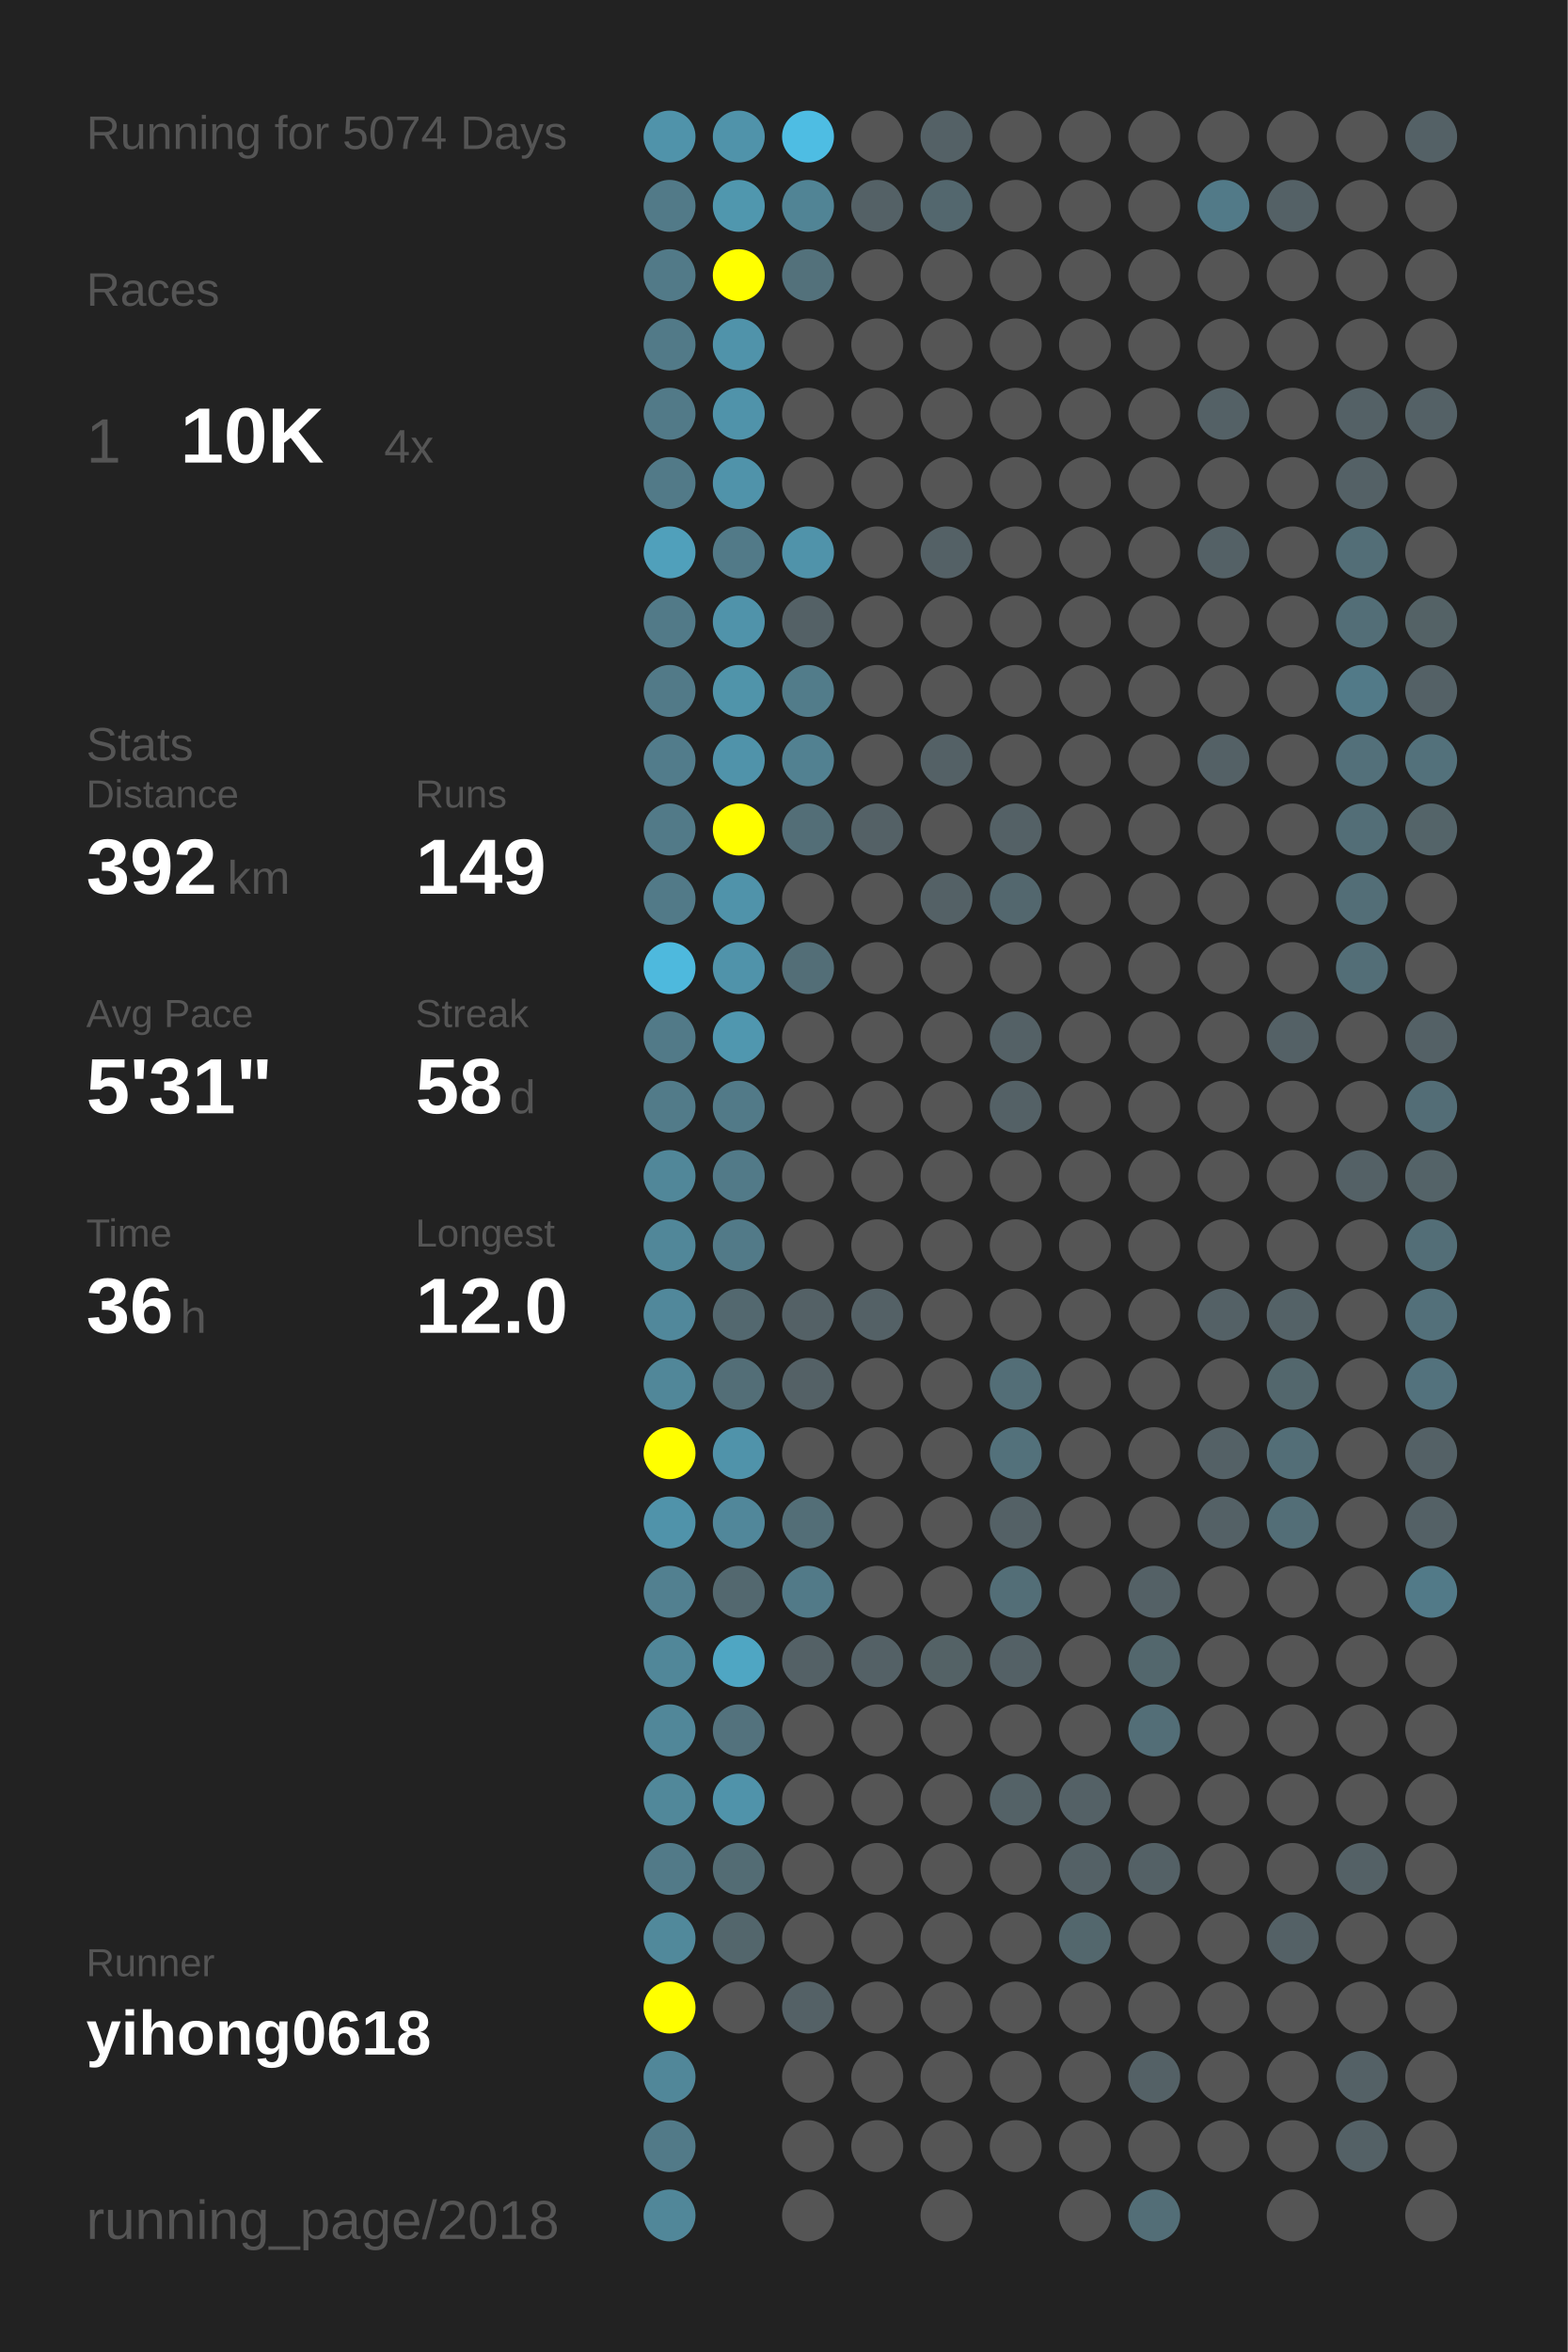
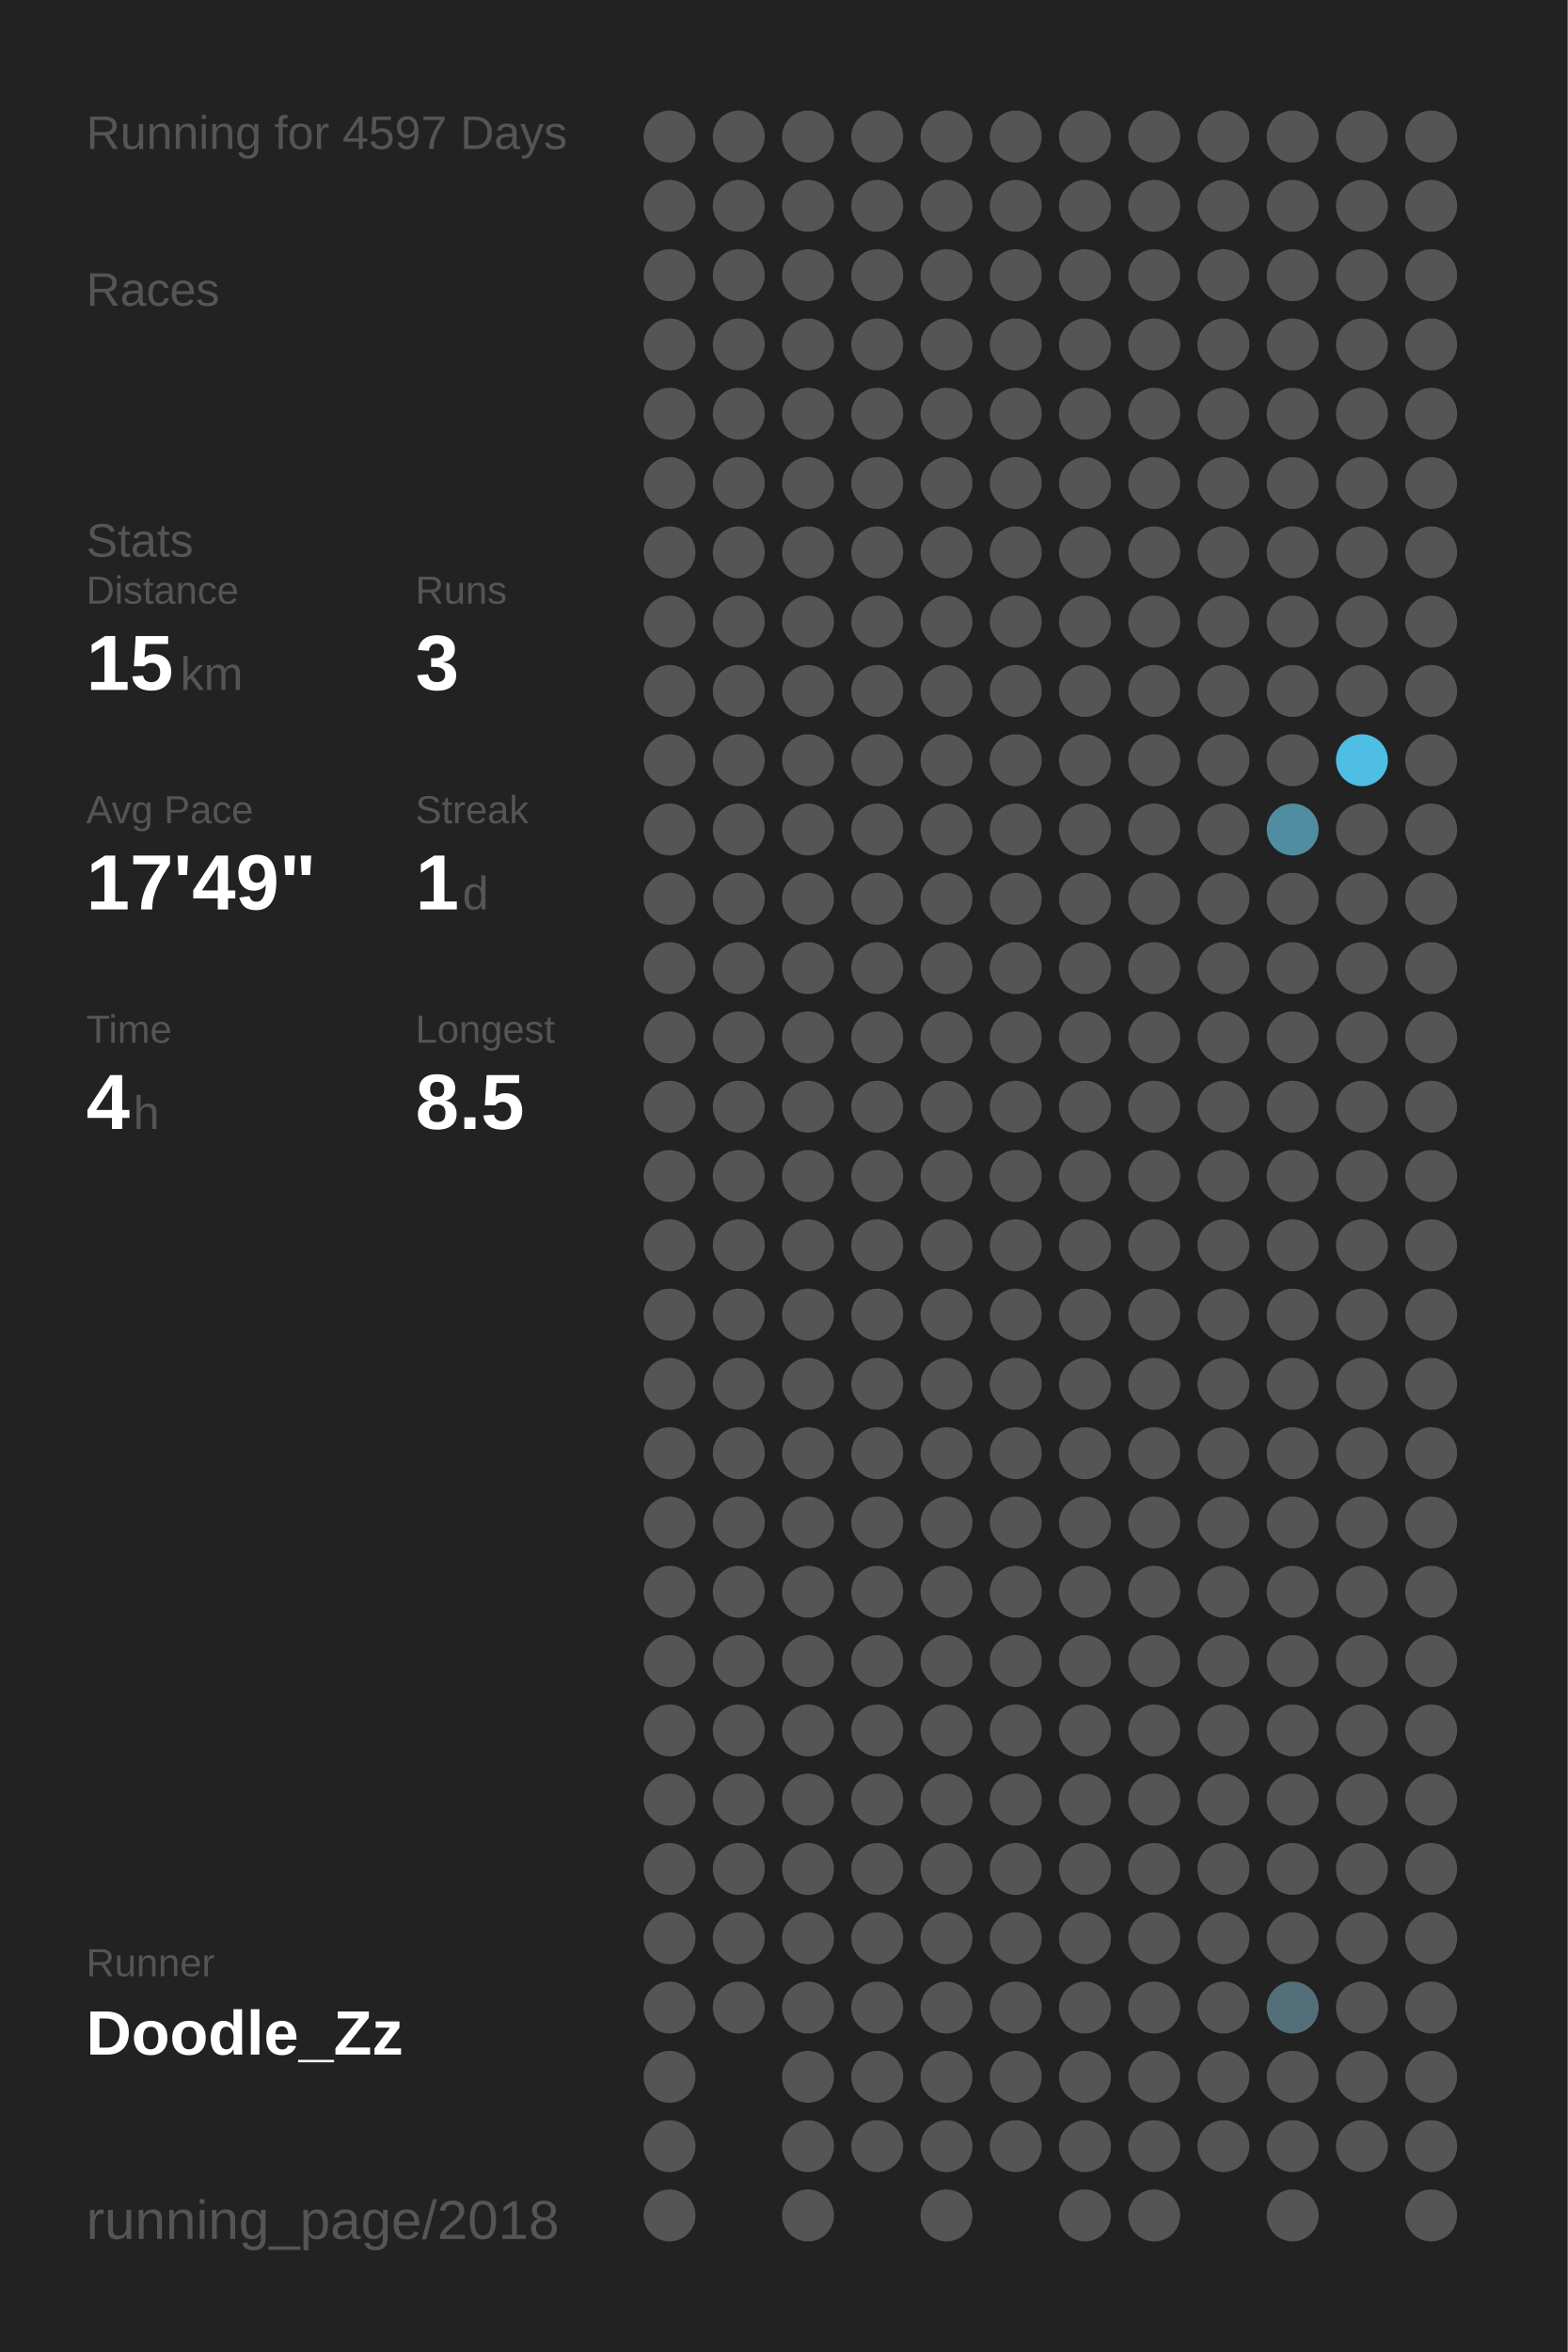
<svg xmlns="http://www.w3.org/2000/svg" baseProfile="full" height="300mm" version="1.1" viewBox="0,0,200,300" width="200mm">
  <defs />
  <rect fill="#222222" height="300" width="200" x="0" y="0" />
-   <text fill="#555555" style="font-size:6px; font-family:Arial;" x="11" y="19">Running for 5074 Days</text>
+   <text fill="#555555" style="font-size:6px; font-family:Arial;" x="11" y="19">Running for 4597 Days</text>
  <text fill="#555555" style="font-size:6px; font-family:Arial;" x="11" y="39">Races</text>
-   <text fill="#555555" style="font-size:8px; font-family:Arial;" x="11" y="59">1</text>
-   <text fill="#FFFFFF" style="font-size:10px; font-family:Arial; font-weight:bold;" x="23" y="59">10K</text>
-   <text fill="#555555" style="font-size:6px; font-family:Arial;" x="49" y="59">4x</text>
-   <text fill="#555555" style="font-size:6px; font-family:Arial;" x="11" y="97">Stats</text>
-   <text fill="#555555" style="font-size:5px; font-family:Arial;" x="11" y="103">Distance</text>
-   <text fill="#FFFFFF" style="font-size:10px; font-family:Arial; font-weight:bold;" x="11" y="114">392</text>
-   <text fill="#555555" style="font-size:6px; font-family:Arial;" x="29" y="114">km</text>
-   <text fill="#555555" style="font-size:5px; font-family:Arial;" x="53" y="103">Runs</text>
-   <text fill="#FFFFFF" style="font-size:10px; font-family:Arial; font-weight:bold;" x="53" y="114">149</text>
-   <text fill="#555555" style="font-size:5px; font-family:Arial;" x="11" y="131">Avg Pace</text>
-   <text fill="#FFFFFF" style="font-size:10px; font-family:Arial; font-weight:bold;" x="11" y="142">5'31"</text>
-   <text fill="#555555" style="font-size:5px; font-family:Arial;" x="53" y="131">Streak</text>
-   <text fill="#FFFFFF" style="font-size:10px; font-family:Arial; font-weight:bold;" x="53" y="142">58</text>
-   <text fill="#555555" style="font-size:6px; font-family:Arial;" x="65" y="142">d</text>
-   <text fill="#555555" style="font-size:5px; font-family:Arial;" x="11" y="159">Time</text>
-   <text fill="#FFFFFF" style="font-size:10px; font-family:Arial; font-weight:bold;" x="11" y="170">36</text>
-   <text fill="#555555" style="font-size:6px; font-family:Arial;" x="23" y="170">h</text>
-   <text fill="#555555" style="font-size:5px; font-family:Arial;" x="53" y="159">Longest</text>
-   <text fill="#FFFFFF" style="font-size:10px; font-family:Arial; font-weight:bold;" x="53" y="170">12.0</text>
+   <text fill="#555555" style="font-size:6px; font-family:Arial;" x="11" y="71">Stats</text>
+   <text fill="#555555" style="font-size:5px; font-family:Arial;" x="11" y="77">Distance</text>
+   <text fill="#FFFFFF" style="font-size:10px; font-family:Arial; font-weight:bold;" x="11" y="88">15</text>
+   <text fill="#555555" style="font-size:6px; font-family:Arial;" x="23" y="88">km</text>
+   <text fill="#555555" style="font-size:5px; font-family:Arial;" x="53" y="77">Runs</text>
+   <text fill="#FFFFFF" style="font-size:10px; font-family:Arial; font-weight:bold;" x="53" y="88">3</text>
+   <text fill="#555555" style="font-size:5px; font-family:Arial;" x="11" y="105">Avg Pace</text>
+   <text fill="#FFFFFF" style="font-size:10px; font-family:Arial; font-weight:bold;" x="11" y="116">17'49"</text>
+   <text fill="#555555" style="font-size:5px; font-family:Arial;" x="53" y="105">Streak</text>
+   <text fill="#FFFFFF" style="font-size:10px; font-family:Arial; font-weight:bold;" x="53" y="116">1</text>
+   <text fill="#555555" style="font-size:6px; font-family:Arial;" x="59" y="116">d</text>
+   <text fill="#555555" style="font-size:5px; font-family:Arial;" x="11" y="133">Time</text>
+   <text fill="#FFFFFF" style="font-size:10px; font-family:Arial; font-weight:bold;" x="11" y="144">4</text>
+   <text fill="#555555" style="font-size:6px; font-family:Arial;" x="17" y="144">h</text>
+   <text fill="#555555" style="font-size:5px; font-family:Arial;" x="53" y="133">Longest</text>
+   <text fill="#FFFFFF" style="font-size:10px; font-family:Arial; font-weight:bold;" x="53" y="144">8.5</text>
  <text fill="#555555" style="font-size:5px; font-family:Arial;" x="11" y="252.065">Runner</text>
-   <text fill="#FFFFFF" style="font-size:8px; font-family:Arial; font-weight:bold;" x="11" y="262.065">yihong0618</text>
+   <text fill="#FFFFFF" style="font-size:8px; font-family:Arial; font-weight:bold;" x="11" y="262.065">Doodle_Zz</text>
  <text fill="#555555" style="font-size:7px; font-family:Arial;" x="11" y="285.581">running_page/2018</text>
-   <circle cx="85.417" cy="17.419" fill="#5093aa" r="3.312" />
-   <circle cx="85.417" cy="26.258" fill="#527a88" r="3.312" />
-   <circle cx="85.417" cy="35.097" fill="#527a88" r="3.312" />
-   <circle cx="85.417" cy="43.935" fill="#527a88" r="3.312" />
-   <circle cx="85.417" cy="52.774" fill="#527a88" r="3.312" />
-   <circle cx="85.417" cy="61.613" fill="#527a88" r="3.312" />
-   <circle cx="85.417" cy="70.452" fill="#50a0bb" r="3.312" />
-   <circle cx="85.417" cy="79.29" fill="#527a88" r="3.312" />
-   <circle cx="85.417" cy="88.129" fill="#527a88" r="3.312" />
-   <circle cx="85.417" cy="96.968" fill="#527c8b" r="3.312" />
-   <circle cx="85.417" cy="105.806" fill="#527a88" r="3.312" />
-   <circle cx="85.417" cy="114.645" fill="#527a88" r="3.312" />
-   <circle cx="85.417" cy="123.484" fill="#4eb9dd" r="3.312" />
-   <circle cx="85.417" cy="132.323" fill="#527a88" r="3.312" />
-   <circle cx="85.417" cy="141.161" fill="#527b89" r="3.312" />
-   <circle cx="85.417" cy="150" fill="#518799" r="3.312" />
-   <circle cx="85.417" cy="158.839" fill="#518799" r="3.312" />
-   <circle cx="85.417" cy="167.677" fill="#51889b" r="3.312" />
-   <circle cx="85.417" cy="176.516" fill="#518799" r="3.312" />
-   <circle cx="85.417" cy="185.355" fill="#FFFF00" r="3.312" />
-   <circle cx="85.417" cy="194.194" fill="#5093aa" r="3.312" />
-   <circle cx="85.417" cy="203.032" fill="#528090" r="3.312" />
-   <circle cx="85.417" cy="211.871" fill="#518799" r="3.312" />
-   <circle cx="85.417" cy="220.71" fill="#518799" r="3.312" />
-   <circle cx="85.417" cy="229.548" fill="#51889a" r="3.312" />
-   <circle cx="85.417" cy="238.387" fill="#527a88" r="3.312" />
-   <circle cx="85.417" cy="247.226" fill="#51899b" r="3.312" />
-   <circle cx="85.417" cy="256.065" fill="#FFFF00" r="3.312" />
-   <circle cx="85.417" cy="264.903" fill="#518799" r="3.312" />
-   <circle cx="85.417" cy="273.742" fill="#527a88" r="3.312" />
-   <circle cx="85.417" cy="282.581" fill="#518799" r="3.312" />
-   <circle cx="94.25" cy="17.419" fill="#5093aa" r="3.312" />
-   <circle cx="94.25" cy="26.258" fill="#5097ae" r="3.312" />
-   <circle cx="94.25" cy="35.097" fill="#FFFF00" r="3.312" />
-   <circle cx="94.25" cy="43.935" fill="#5093aa" r="3.312" />
-   <circle cx="94.25" cy="52.774" fill="#5093aa" r="3.312" />
-   <circle cx="94.25" cy="61.613" fill="#5093aa" r="3.312" />
-   <circle cx="94.25" cy="70.452" fill="#527a88" r="3.312" />
-   <circle cx="94.25" cy="79.29" fill="#5093aa" r="3.312" />
-   <circle cx="94.25" cy="88.129" fill="#5094aa" r="3.312" />
-   <circle cx="94.25" cy="96.968" fill="#5093aa" r="3.312" />
-   <circle cx="94.25" cy="105.806" fill="#FFFF00" r="3.312" />
-   <circle cx="94.25" cy="114.645" fill="#5093aa" r="3.312" />
-   <circle cx="94.25" cy="123.484" fill="#5093aa" r="3.312" />
-   <circle cx="94.25" cy="132.323" fill="#5097af" r="3.312" />
-   <circle cx="94.25" cy="141.161" fill="#527a88" r="3.312" />
-   <circle cx="94.25" cy="150" fill="#527a88" r="3.312" />
-   <circle cx="94.25" cy="158.839" fill="#527a88" r="3.312" />
-   <circle cx="94.25" cy="167.677" fill="#53686f" r="3.312" />
-   <circle cx="94.25" cy="176.516" fill="#536e77" r="3.312" />
-   <circle cx="94.25" cy="185.355" fill="#5093aa" r="3.312" />
-   <circle cx="94.25" cy="194.194" fill="#51879a" r="3.312" />
-   <circle cx="94.25" cy="203.032" fill="#53686f" r="3.312" />
-   <circle cx="94.25" cy="211.871" fill="#4fa6c3" r="3.312" />
-   <circle cx="94.25" cy="220.71" fill="#53727d" r="3.312" />
-   <circle cx="94.25" cy="229.548" fill="#5093aa" r="3.312" />
-   <circle cx="94.25" cy="238.387" fill="#536c74" r="3.312" />
-   <circle cx="94.25" cy="247.226" fill="#53666c" r="3.312" />
+   <circle cx="85.417" cy="17.419" fill="#555555" r="3.312" />
+   <circle cx="85.417" cy="26.258" fill="#555555" r="3.312" />
+   <circle cx="85.417" cy="35.097" fill="#555555" r="3.312" />
+   <circle cx="85.417" cy="43.935" fill="#555555" r="3.312" />
+   <circle cx="85.417" cy="52.774" fill="#555555" r="3.312" />
+   <circle cx="85.417" cy="61.613" fill="#555555" r="3.312" />
+   <circle cx="85.417" cy="70.452" fill="#555555" r="3.312" />
+   <circle cx="85.417" cy="79.29" fill="#555555" r="3.312" />
+   <circle cx="85.417" cy="88.129" fill="#555555" r="3.312" />
+   <circle cx="85.417" cy="96.968" fill="#555555" r="3.312" />
+   <circle cx="85.417" cy="105.806" fill="#555555" r="3.312" />
+   <circle cx="85.417" cy="114.645" fill="#555555" r="3.312" />
+   <circle cx="85.417" cy="123.484" fill="#555555" r="3.312" />
+   <circle cx="85.417" cy="132.323" fill="#555555" r="3.312" />
+   <circle cx="85.417" cy="141.161" fill="#555555" r="3.312" />
+   <circle cx="85.417" cy="150" fill="#555555" r="3.312" />
+   <circle cx="85.417" cy="158.839" fill="#555555" r="3.312" />
+   <circle cx="85.417" cy="167.677" fill="#555555" r="3.312" />
+   <circle cx="85.417" cy="176.516" fill="#555555" r="3.312" />
+   <circle cx="85.417" cy="185.355" fill="#555555" r="3.312" />
+   <circle cx="85.417" cy="194.194" fill="#555555" r="3.312" />
+   <circle cx="85.417" cy="203.032" fill="#555555" r="3.312" />
+   <circle cx="85.417" cy="211.871" fill="#555555" r="3.312" />
+   <circle cx="85.417" cy="220.71" fill="#555555" r="3.312" />
+   <circle cx="85.417" cy="229.548" fill="#555555" r="3.312" />
+   <circle cx="85.417" cy="238.387" fill="#555555" r="3.312" />
+   <circle cx="85.417" cy="247.226" fill="#555555" r="3.312" />
+   <circle cx="85.417" cy="256.065" fill="#555555" r="3.312" />
+   <circle cx="85.417" cy="264.903" fill="#555555" r="3.312" />
+   <circle cx="85.417" cy="273.742" fill="#555555" r="3.312" />
+   <circle cx="85.417" cy="282.581" fill="#555555" r="3.312" />
+   <circle cx="94.25" cy="17.419" fill="#555555" r="3.312" />
+   <circle cx="94.25" cy="26.258" fill="#555555" r="3.312" />
+   <circle cx="94.25" cy="35.097" fill="#555555" r="3.312" />
+   <circle cx="94.25" cy="43.935" fill="#555555" r="3.312" />
+   <circle cx="94.25" cy="52.774" fill="#555555" r="3.312" />
+   <circle cx="94.25" cy="61.613" fill="#555555" r="3.312" />
+   <circle cx="94.25" cy="70.452" fill="#555555" r="3.312" />
+   <circle cx="94.25" cy="79.29" fill="#555555" r="3.312" />
+   <circle cx="94.25" cy="88.129" fill="#555555" r="3.312" />
+   <circle cx="94.25" cy="96.968" fill="#555555" r="3.312" />
+   <circle cx="94.25" cy="105.806" fill="#555555" r="3.312" />
+   <circle cx="94.25" cy="114.645" fill="#555555" r="3.312" />
+   <circle cx="94.25" cy="123.484" fill="#555555" r="3.312" />
+   <circle cx="94.25" cy="132.323" fill="#555555" r="3.312" />
+   <circle cx="94.25" cy="141.161" fill="#555555" r="3.312" />
+   <circle cx="94.25" cy="150" fill="#555555" r="3.312" />
+   <circle cx="94.25" cy="158.839" fill="#555555" r="3.312" />
+   <circle cx="94.25" cy="167.677" fill="#555555" r="3.312" />
+   <circle cx="94.25" cy="176.516" fill="#555555" r="3.312" />
+   <circle cx="94.25" cy="185.355" fill="#555555" r="3.312" />
+   <circle cx="94.25" cy="194.194" fill="#555555" r="3.312" />
+   <circle cx="94.25" cy="203.032" fill="#555555" r="3.312" />
+   <circle cx="94.25" cy="211.871" fill="#555555" r="3.312" />
+   <circle cx="94.25" cy="220.71" fill="#555555" r="3.312" />
+   <circle cx="94.25" cy="229.548" fill="#555555" r="3.312" />
+   <circle cx="94.25" cy="238.387" fill="#555555" r="3.312" />
+   <circle cx="94.25" cy="247.226" fill="#555555" r="3.312" />
  <circle cx="94.25" cy="256.065" fill="#555555" r="3.312" />
-   <circle cx="103.083" cy="17.419" fill="#4ebde3" r="3.312" />
-   <circle cx="103.083" cy="26.258" fill="#518495" r="3.312" />
-   <circle cx="103.083" cy="35.097" fill="#53717b" r="3.312" />
+   <circle cx="103.083" cy="17.419" fill="#555555" r="3.312" />
+   <circle cx="103.083" cy="26.258" fill="#555555" r="3.312" />
+   <circle cx="103.083" cy="35.097" fill="#555555" r="3.312" />
  <circle cx="103.083" cy="43.935" fill="#555555" r="3.312" />
  <circle cx="103.083" cy="52.774" fill="#555555" r="3.312" />
  <circle cx="103.083" cy="61.613" fill="#555555" r="3.312" />
-   <circle cx="103.083" cy="70.452" fill="#5093aa" r="3.312" />
-   <circle cx="103.083" cy="79.29" fill="#546166" r="3.312" />
-   <circle cx="103.083" cy="88.129" fill="#527c8a" r="3.312" />
-   <circle cx="103.083" cy="96.968" fill="#528191" r="3.312" />
-   <circle cx="103.083" cy="105.806" fill="#536e77" r="3.312" />
+   <circle cx="103.083" cy="70.452" fill="#555555" r="3.312" />
+   <circle cx="103.083" cy="79.29" fill="#555555" r="3.312" />
+   <circle cx="103.083" cy="88.129" fill="#555555" r="3.312" />
+   <circle cx="103.083" cy="96.968" fill="#555555" r="3.312" />
+   <circle cx="103.083" cy="105.806" fill="#555555" r="3.312" />
  <circle cx="103.083" cy="114.645" fill="#555555" r="3.312" />
-   <circle cx="103.083" cy="123.484" fill="#536e77" r="3.312" />
+   <circle cx="103.083" cy="123.484" fill="#555555" r="3.312" />
  <circle cx="103.083" cy="132.323" fill="#555555" r="3.312" />
  <circle cx="103.083" cy="141.161" fill="#555555" r="3.312" />
  <circle cx="103.083" cy="150" fill="#555555" r="3.312" />
  <circle cx="103.083" cy="158.839" fill="#555555" r="3.312" />
-   <circle cx="103.083" cy="167.677" fill="#546166" r="3.312" />
-   <circle cx="103.083" cy="176.516" fill="#546166" r="3.312" />
+   <circle cx="103.083" cy="167.677" fill="#555555" r="3.312" />
+   <circle cx="103.083" cy="176.516" fill="#555555" r="3.312" />
  <circle cx="103.083" cy="185.355" fill="#555555" r="3.312" />
-   <circle cx="103.083" cy="194.194" fill="#536e77" r="3.312" />
-   <circle cx="103.083" cy="203.032" fill="#527a88" r="3.312" />
-   <circle cx="103.083" cy="211.871" fill="#546166" r="3.312" />
+   <circle cx="103.083" cy="194.194" fill="#555555" r="3.312" />
+   <circle cx="103.083" cy="203.032" fill="#555555" r="3.312" />
+   <circle cx="103.083" cy="211.871" fill="#555555" r="3.312" />
  <circle cx="103.083" cy="220.71" fill="#555555" r="3.312" />
  <circle cx="103.083" cy="229.548" fill="#555555" r="3.312" />
  <circle cx="103.083" cy="238.387" fill="#555555" r="3.312" />
  <circle cx="103.083" cy="247.226" fill="#555555" r="3.312" />
-   <circle cx="103.083" cy="256.065" fill="#546166" r="3.312" />
+   <circle cx="103.083" cy="256.065" fill="#555555" r="3.312" />
  <circle cx="103.083" cy="264.903" fill="#555555" r="3.312" />
  <circle cx="103.083" cy="273.742" fill="#555555" r="3.312" />
  <circle cx="103.083" cy="282.581" fill="#555555" r="3.312" />
  <circle cx="111.917" cy="17.419" fill="#555555" r="3.312" />
-   <circle cx="111.917" cy="26.258" fill="#546166" r="3.312" />
+   <circle cx="111.917" cy="26.258" fill="#555555" r="3.312" />
  <circle cx="111.917" cy="35.097" fill="#555555" r="3.312" />
  <circle cx="111.917" cy="43.935" fill="#555555" r="3.312" />
  <circle cx="111.917" cy="52.774" fill="#555555" r="3.312" />
  <circle cx="111.917" cy="61.613" fill="#555555" r="3.312" />
  <circle cx="111.917" cy="70.452" fill="#555555" r="3.312" />
  <circle cx="111.917" cy="79.29" fill="#555555" r="3.312" />
  <circle cx="111.917" cy="88.129" fill="#555555" r="3.312" />
  <circle cx="111.917" cy="96.968" fill="#555555" r="3.312" />
-   <circle cx="111.917" cy="105.806" fill="#546166" r="3.312" />
+   <circle cx="111.917" cy="105.806" fill="#555555" r="3.312" />
  <circle cx="111.917" cy="114.645" fill="#555555" r="3.312" />
  <circle cx="111.917" cy="123.484" fill="#555555" r="3.312" />
  <circle cx="111.917" cy="132.323" fill="#555555" r="3.312" />
  <circle cx="111.917" cy="141.161" fill="#555555" r="3.312" />
  <circle cx="111.917" cy="150" fill="#555555" r="3.312" />
  <circle cx="111.917" cy="158.839" fill="#555555" r="3.312" />
-   <circle cx="111.917" cy="167.677" fill="#546166" r="3.312" />
+   <circle cx="111.917" cy="167.677" fill="#555555" r="3.312" />
  <circle cx="111.917" cy="176.516" fill="#555555" r="3.312" />
  <circle cx="111.917" cy="185.355" fill="#555555" r="3.312" />
  <circle cx="111.917" cy="194.194" fill="#555555" r="3.312" />
  <circle cx="111.917" cy="203.032" fill="#555555" r="3.312" />
-   <circle cx="111.917" cy="211.871" fill="#546166" r="3.312" />
+   <circle cx="111.917" cy="211.871" fill="#555555" r="3.312" />
  <circle cx="111.917" cy="220.71" fill="#555555" r="3.312" />
  <circle cx="111.917" cy="229.548" fill="#555555" r="3.312" />
  <circle cx="111.917" cy="238.387" fill="#555555" r="3.312" />
  <circle cx="111.917" cy="247.226" fill="#555555" r="3.312" />
  <circle cx="111.917" cy="256.065" fill="#555555" r="3.312" />
  <circle cx="111.917" cy="264.903" fill="#555555" r="3.312" />
  <circle cx="111.917" cy="273.742" fill="#555555" r="3.312" />
-   <circle cx="120.75" cy="17.419" fill="#546166" r="3.312" />
-   <circle cx="120.75" cy="26.258" fill="#53676e" r="3.312" />
+   <circle cx="120.75" cy="17.419" fill="#555555" r="3.312" />
+   <circle cx="120.75" cy="26.258" fill="#555555" r="3.312" />
  <circle cx="120.75" cy="35.097" fill="#555555" r="3.312" />
  <circle cx="120.75" cy="43.935" fill="#555555" r="3.312" />
  <circle cx="120.75" cy="52.774" fill="#555555" r="3.312" />
  <circle cx="120.75" cy="61.613" fill="#555555" r="3.312" />
-   <circle cx="120.75" cy="70.452" fill="#546166" r="3.312" />
+   <circle cx="120.75" cy="70.452" fill="#555555" r="3.312" />
  <circle cx="120.75" cy="79.29" fill="#555555" r="3.312" />
  <circle cx="120.75" cy="88.129" fill="#555555" r="3.312" />
-   <circle cx="120.75" cy="96.968" fill="#546166" r="3.312" />
+   <circle cx="120.75" cy="96.968" fill="#555555" r="3.312" />
  <circle cx="120.75" cy="105.806" fill="#555555" r="3.312" />
-   <circle cx="120.75" cy="114.645" fill="#546166" r="3.312" />
+   <circle cx="120.75" cy="114.645" fill="#555555" r="3.312" />
  <circle cx="120.75" cy="123.484" fill="#555555" r="3.312" />
  <circle cx="120.75" cy="132.323" fill="#555555" r="3.312" />
  <circle cx="120.75" cy="141.161" fill="#555555" r="3.312" />
  <circle cx="120.75" cy="150" fill="#555555" r="3.312" />
  <circle cx="120.75" cy="158.839" fill="#555555" r="3.312" />
  <circle cx="120.75" cy="167.677" fill="#555555" r="3.312" />
  <circle cx="120.75" cy="176.516" fill="#555555" r="3.312" />
  <circle cx="120.75" cy="185.355" fill="#555555" r="3.312" />
  <circle cx="120.75" cy="194.194" fill="#555555" r="3.312" />
  <circle cx="120.75" cy="203.032" fill="#555555" r="3.312" />
-   <circle cx="120.75" cy="211.871" fill="#546266" r="3.312" />
+   <circle cx="120.75" cy="211.871" fill="#555555" r="3.312" />
  <circle cx="120.75" cy="220.71" fill="#555555" r="3.312" />
  <circle cx="120.75" cy="229.548" fill="#555555" r="3.312" />
  <circle cx="120.75" cy="238.387" fill="#555555" r="3.312" />
  <circle cx="120.75" cy="247.226" fill="#555555" r="3.312" />
  <circle cx="120.75" cy="256.065" fill="#555555" r="3.312" />
  <circle cx="120.75" cy="264.903" fill="#555555" r="3.312" />
  <circle cx="120.75" cy="273.742" fill="#555555" r="3.312" />
  <circle cx="120.75" cy="282.581" fill="#555555" r="3.312" />
  <circle cx="129.583" cy="17.419" fill="#555555" r="3.312" />
  <circle cx="129.583" cy="26.258" fill="#555555" r="3.312" />
  <circle cx="129.583" cy="35.097" fill="#555555" r="3.312" />
  <circle cx="129.583" cy="43.935" fill="#555555" r="3.312" />
  <circle cx="129.583" cy="52.774" fill="#555555" r="3.312" />
  <circle cx="129.583" cy="61.613" fill="#555555" r="3.312" />
  <circle cx="129.583" cy="70.452" fill="#555555" r="3.312" />
  <circle cx="129.583" cy="79.29" fill="#555555" r="3.312" />
  <circle cx="129.583" cy="88.129" fill="#555555" r="3.312" />
  <circle cx="129.583" cy="96.968" fill="#555555" r="3.312" />
-   <circle cx="129.583" cy="105.806" fill="#546166" r="3.312" />
-   <circle cx="129.583" cy="114.645" fill="#53676e" r="3.312" />
+   <circle cx="129.583" cy="105.806" fill="#555555" r="3.312" />
+   <circle cx="129.583" cy="114.645" fill="#555555" r="3.312" />
  <circle cx="129.583" cy="123.484" fill="#555555" r="3.312" />
-   <circle cx="129.583" cy="132.323" fill="#546166" r="3.312" />
-   <circle cx="129.583" cy="141.161" fill="#546166" r="3.312" />
+   <circle cx="129.583" cy="132.323" fill="#555555" r="3.312" />
+   <circle cx="129.583" cy="141.161" fill="#555555" r="3.312" />
  <circle cx="129.583" cy="150" fill="#555555" r="3.312" />
  <circle cx="129.583" cy="158.839" fill="#555555" r="3.312" />
  <circle cx="129.583" cy="167.677" fill="#555555" r="3.312" />
-   <circle cx="129.583" cy="176.516" fill="#536e77" r="3.312" />
-   <circle cx="129.583" cy="185.355" fill="#53717b" r="3.312" />
-   <circle cx="129.583" cy="194.194" fill="#546166" r="3.312" />
-   <circle cx="129.583" cy="203.032" fill="#536e77" r="3.312" />
-   <circle cx="129.583" cy="211.871" fill="#546166" r="3.312" />
+   <circle cx="129.583" cy="176.516" fill="#555555" r="3.312" />
+   <circle cx="129.583" cy="185.355" fill="#555555" r="3.312" />
+   <circle cx="129.583" cy="194.194" fill="#555555" r="3.312" />
+   <circle cx="129.583" cy="203.032" fill="#555555" r="3.312" />
+   <circle cx="129.583" cy="211.871" fill="#555555" r="3.312" />
  <circle cx="129.583" cy="220.71" fill="#555555" r="3.312" />
-   <circle cx="129.583" cy="229.548" fill="#546267" r="3.312" />
+   <circle cx="129.583" cy="229.548" fill="#555555" r="3.312" />
  <circle cx="129.583" cy="238.387" fill="#555555" r="3.312" />
  <circle cx="129.583" cy="247.226" fill="#555555" r="3.312" />
  <circle cx="129.583" cy="256.065" fill="#555555" r="3.312" />
  <circle cx="129.583" cy="264.903" fill="#555555" r="3.312" />
  <circle cx="129.583" cy="273.742" fill="#555555" r="3.312" />
  <circle cx="138.417" cy="17.419" fill="#555555" r="3.312" />
  <circle cx="138.417" cy="26.258" fill="#555555" r="3.312" />
  <circle cx="138.417" cy="35.097" fill="#555555" r="3.312" />
  <circle cx="138.417" cy="43.935" fill="#555555" r="3.312" />
  <circle cx="138.417" cy="52.774" fill="#555555" r="3.312" />
  <circle cx="138.417" cy="61.613" fill="#555555" r="3.312" />
  <circle cx="138.417" cy="70.452" fill="#555555" r="3.312" />
  <circle cx="138.417" cy="79.29" fill="#555555" r="3.312" />
  <circle cx="138.417" cy="88.129" fill="#555555" r="3.312" />
  <circle cx="138.417" cy="96.968" fill="#555555" r="3.312" />
  <circle cx="138.417" cy="105.806" fill="#555555" r="3.312" />
  <circle cx="138.417" cy="114.645" fill="#555555" r="3.312" />
  <circle cx="138.417" cy="123.484" fill="#555555" r="3.312" />
  <circle cx="138.417" cy="132.323" fill="#555555" r="3.312" />
  <circle cx="138.417" cy="141.161" fill="#555555" r="3.312" />
  <circle cx="138.417" cy="150" fill="#555555" r="3.312" />
  <circle cx="138.417" cy="158.839" fill="#555555" r="3.312" />
  <circle cx="138.417" cy="167.677" fill="#555555" r="3.312" />
  <circle cx="138.417" cy="176.516" fill="#555555" r="3.312" />
  <circle cx="138.417" cy="185.355" fill="#555555" r="3.312" />
  <circle cx="138.417" cy="194.194" fill="#555555" r="3.312" />
  <circle cx="138.417" cy="203.032" fill="#555555" r="3.312" />
  <circle cx="138.417" cy="211.871" fill="#555555" r="3.312" />
  <circle cx="138.417" cy="220.71" fill="#555555" r="3.312" />
-   <circle cx="138.417" cy="229.548" fill="#546166" r="3.312" />
-   <circle cx="138.417" cy="238.387" fill="#546166" r="3.312" />
-   <circle cx="138.417" cy="247.226" fill="#53676d" r="3.312" />
+   <circle cx="138.417" cy="229.548" fill="#555555" r="3.312" />
+   <circle cx="138.417" cy="238.387" fill="#555555" r="3.312" />
+   <circle cx="138.417" cy="247.226" fill="#555555" r="3.312" />
  <circle cx="138.417" cy="256.065" fill="#555555" r="3.312" />
  <circle cx="138.417" cy="264.903" fill="#555555" r="3.312" />
  <circle cx="138.417" cy="273.742" fill="#555555" r="3.312" />
  <circle cx="138.417" cy="282.581" fill="#555555" r="3.312" />
  <circle cx="147.25" cy="17.419" fill="#555555" r="3.312" />
  <circle cx="147.25" cy="26.258" fill="#555555" r="3.312" />
  <circle cx="147.25" cy="35.097" fill="#555555" r="3.312" />
  <circle cx="147.25" cy="43.935" fill="#555555" r="3.312" />
  <circle cx="147.25" cy="52.774" fill="#555555" r="3.312" />
  <circle cx="147.25" cy="61.613" fill="#555555" r="3.312" />
  <circle cx="147.25" cy="70.452" fill="#555555" r="3.312" />
  <circle cx="147.25" cy="79.29" fill="#555555" r="3.312" />
  <circle cx="147.25" cy="88.129" fill="#555555" r="3.312" />
  <circle cx="147.25" cy="96.968" fill="#555555" r="3.312" />
  <circle cx="147.25" cy="105.806" fill="#555555" r="3.312" />
  <circle cx="147.25" cy="114.645" fill="#555555" r="3.312" />
  <circle cx="147.25" cy="123.484" fill="#555555" r="3.312" />
  <circle cx="147.25" cy="132.323" fill="#555555" r="3.312" />
  <circle cx="147.25" cy="141.161" fill="#555555" r="3.312" />
  <circle cx="147.25" cy="150" fill="#555555" r="3.312" />
  <circle cx="147.25" cy="158.839" fill="#555555" r="3.312" />
  <circle cx="147.25" cy="167.677" fill="#555555" r="3.312" />
  <circle cx="147.25" cy="176.516" fill="#555555" r="3.312" />
  <circle cx="147.25" cy="185.355" fill="#555555" r="3.312" />
  <circle cx="147.25" cy="194.194" fill="#555555" r="3.312" />
-   <circle cx="147.25" cy="203.032" fill="#546166" r="3.312" />
-   <circle cx="147.25" cy="211.871" fill="#53676d" r="3.312" />
-   <circle cx="147.25" cy="220.71" fill="#536e77" r="3.312" />
+   <circle cx="147.25" cy="203.032" fill="#555555" r="3.312" />
+   <circle cx="147.25" cy="211.871" fill="#555555" r="3.312" />
+   <circle cx="147.25" cy="220.71" fill="#555555" r="3.312" />
  <circle cx="147.25" cy="229.548" fill="#555555" r="3.312" />
-   <circle cx="147.25" cy="238.387" fill="#546166" r="3.312" />
+   <circle cx="147.25" cy="238.387" fill="#555555" r="3.312" />
  <circle cx="147.25" cy="247.226" fill="#555555" r="3.312" />
  <circle cx="147.25" cy="256.065" fill="#555555" r="3.312" />
-   <circle cx="147.25" cy="264.903" fill="#546166" r="3.312" />
+   <circle cx="147.25" cy="264.903" fill="#555555" r="3.312" />
  <circle cx="147.25" cy="273.742" fill="#555555" r="3.312" />
-   <circle cx="147.25" cy="282.581" fill="#536e77" r="3.312" />
+   <circle cx="147.25" cy="282.581" fill="#555555" r="3.312" />
  <circle cx="156.083" cy="17.419" fill="#555555" r="3.312" />
-   <circle cx="156.083" cy="26.258" fill="#527a88" r="3.312" />
+   <circle cx="156.083" cy="26.258" fill="#555555" r="3.312" />
  <circle cx="156.083" cy="35.097" fill="#555555" r="3.312" />
  <circle cx="156.083" cy="43.935" fill="#555555" r="3.312" />
-   <circle cx="156.083" cy="52.774" fill="#546166" r="3.312" />
+   <circle cx="156.083" cy="52.774" fill="#555555" r="3.312" />
  <circle cx="156.083" cy="61.613" fill="#555555" r="3.312" />
-   <circle cx="156.083" cy="70.452" fill="#546166" r="3.312" />
+   <circle cx="156.083" cy="70.452" fill="#555555" r="3.312" />
  <circle cx="156.083" cy="79.29" fill="#555555" r="3.312" />
  <circle cx="156.083" cy="88.129" fill="#555555" r="3.312" />
-   <circle cx="156.083" cy="96.968" fill="#546166" r="3.312" />
+   <circle cx="156.083" cy="96.968" fill="#555555" r="3.312" />
  <circle cx="156.083" cy="105.806" fill="#555555" r="3.312" />
  <circle cx="156.083" cy="114.645" fill="#555555" r="3.312" />
  <circle cx="156.083" cy="123.484" fill="#555555" r="3.312" />
  <circle cx="156.083" cy="132.323" fill="#555555" r="3.312" />
  <circle cx="156.083" cy="141.161" fill="#555555" r="3.312" />
  <circle cx="156.083" cy="150" fill="#555555" r="3.312" />
  <circle cx="156.083" cy="158.839" fill="#555555" r="3.312" />
-   <circle cx="156.083" cy="167.677" fill="#546166" r="3.312" />
+   <circle cx="156.083" cy="167.677" fill="#555555" r="3.312" />
  <circle cx="156.083" cy="176.516" fill="#555555" r="3.312" />
-   <circle cx="156.083" cy="185.355" fill="#546166" r="3.312" />
-   <circle cx="156.083" cy="194.194" fill="#546166" r="3.312" />
+   <circle cx="156.083" cy="185.355" fill="#555555" r="3.312" />
+   <circle cx="156.083" cy="194.194" fill="#555555" r="3.312" />
  <circle cx="156.083" cy="203.032" fill="#555555" r="3.312" />
  <circle cx="156.083" cy="211.871" fill="#555555" r="3.312" />
  <circle cx="156.083" cy="220.71" fill="#555555" r="3.312" />
  <circle cx="156.083" cy="229.548" fill="#555555" r="3.312" />
  <circle cx="156.083" cy="238.387" fill="#555555" r="3.312" />
  <circle cx="156.083" cy="247.226" fill="#555555" r="3.312" />
  <circle cx="156.083" cy="256.065" fill="#555555" r="3.312" />
  <circle cx="156.083" cy="264.903" fill="#555555" r="3.312" />
  <circle cx="156.083" cy="273.742" fill="#555555" r="3.312" />
  <circle cx="164.917" cy="17.419" fill="#555555" r="3.312" />
-   <circle cx="164.917" cy="26.258" fill="#546166" r="3.312" />
+   <circle cx="164.917" cy="26.258" fill="#555555" r="3.312" />
  <circle cx="164.917" cy="35.097" fill="#555555" r="3.312" />
  <circle cx="164.917" cy="43.935" fill="#555555" r="3.312" />
  <circle cx="164.917" cy="52.774" fill="#555555" r="3.312" />
  <circle cx="164.917" cy="61.613" fill="#555555" r="3.312" />
  <circle cx="164.917" cy="70.452" fill="#555555" r="3.312" />
  <circle cx="164.917" cy="79.29" fill="#555555" r="3.312" />
  <circle cx="164.917" cy="88.129" fill="#555555" r="3.312" />
  <circle cx="164.917" cy="96.968" fill="#555555" r="3.312" />
-   <circle cx="164.917" cy="105.806" fill="#555555" r="3.312" />
+   <circle cx="164.917" cy="105.806" fill="#518da1" r="3.312" />
  <circle cx="164.917" cy="114.645" fill="#555555" r="3.312" />
  <circle cx="164.917" cy="123.484" fill="#555555" r="3.312" />
-   <circle cx="164.917" cy="132.323" fill="#546166" r="3.312" />
+   <circle cx="164.917" cy="132.323" fill="#555555" r="3.312" />
  <circle cx="164.917" cy="141.161" fill="#555555" r="3.312" />
  <circle cx="164.917" cy="150" fill="#555555" r="3.312" />
  <circle cx="164.917" cy="158.839" fill="#555555" r="3.312" />
-   <circle cx="164.917" cy="167.677" fill="#546267" r="3.312" />
-   <circle cx="164.917" cy="176.516" fill="#53676d" r="3.312" />
-   <circle cx="164.917" cy="185.355" fill="#536e77" r="3.312" />
-   <circle cx="164.917" cy="194.194" fill="#536e77" r="3.312" />
+   <circle cx="164.917" cy="167.677" fill="#555555" r="3.312" />
+   <circle cx="164.917" cy="176.516" fill="#555555" r="3.312" />
+   <circle cx="164.917" cy="185.355" fill="#555555" r="3.312" />
+   <circle cx="164.917" cy="194.194" fill="#555555" r="3.312" />
  <circle cx="164.917" cy="203.032" fill="#555555" r="3.312" />
  <circle cx="164.917" cy="211.871" fill="#555555" r="3.312" />
  <circle cx="164.917" cy="220.71" fill="#555555" r="3.312" />
  <circle cx="164.917" cy="229.548" fill="#555555" r="3.312" />
  <circle cx="164.917" cy="238.387" fill="#555555" r="3.312" />
-   <circle cx="164.917" cy="247.226" fill="#546166" r="3.312" />
-   <circle cx="164.917" cy="256.065" fill="#555555" r="3.312" />
+   <circle cx="164.917" cy="247.226" fill="#555555" r="3.312" />
+   <circle cx="164.917" cy="256.065" fill="#53707a" r="3.312" />
  <circle cx="164.917" cy="264.903" fill="#555555" r="3.312" />
  <circle cx="164.917" cy="273.742" fill="#555555" r="3.312" />
  <circle cx="164.917" cy="282.581" fill="#555555" r="3.312" />
  <circle cx="173.75" cy="17.419" fill="#555555" r="3.312" />
  <circle cx="173.75" cy="26.258" fill="#555555" r="3.312" />
  <circle cx="173.75" cy="35.097" fill="#555555" r="3.312" />
  <circle cx="173.75" cy="43.935" fill="#555555" r="3.312" />
-   <circle cx="173.75" cy="52.774" fill="#546166" r="3.312" />
-   <circle cx="173.75" cy="61.613" fill="#546166" r="3.312" />
-   <circle cx="173.75" cy="70.452" fill="#536e77" r="3.312" />
-   <circle cx="173.75" cy="79.29" fill="#536e77" r="3.312" />
-   <circle cx="173.75" cy="88.129" fill="#527a88" r="3.312" />
-   <circle cx="173.75" cy="96.968" fill="#53707a" r="3.312" />
-   <circle cx="173.75" cy="105.806" fill="#536e77" r="3.312" />
-   <circle cx="173.75" cy="114.645" fill="#536e77" r="3.312" />
-   <circle cx="173.75" cy="123.484" fill="#536e77" r="3.312" />
+   <circle cx="173.75" cy="52.774" fill="#555555" r="3.312" />
+   <circle cx="173.75" cy="61.613" fill="#555555" r="3.312" />
+   <circle cx="173.75" cy="70.452" fill="#555555" r="3.312" />
+   <circle cx="173.75" cy="79.29" fill="#555555" r="3.312" />
+   <circle cx="173.75" cy="88.129" fill="#555555" r="3.312" />
+   <circle cx="173.75" cy="96.968" fill="#4ebee4" r="3.312" />
+   <circle cx="173.75" cy="105.806" fill="#555555" r="3.312" />
+   <circle cx="173.75" cy="114.645" fill="#555555" r="3.312" />
+   <circle cx="173.75" cy="123.484" fill="#555555" r="3.312" />
  <circle cx="173.75" cy="132.323" fill="#555555" r="3.312" />
  <circle cx="173.75" cy="141.161" fill="#555555" r="3.312" />
-   <circle cx="173.75" cy="150" fill="#546166" r="3.312" />
+   <circle cx="173.75" cy="150" fill="#555555" r="3.312" />
  <circle cx="173.75" cy="158.839" fill="#555555" r="3.312" />
  <circle cx="173.75" cy="167.677" fill="#555555" r="3.312" />
  <circle cx="173.75" cy="176.516" fill="#555555" r="3.312" />
  <circle cx="173.75" cy="185.355" fill="#555555" r="3.312" />
  <circle cx="173.75" cy="194.194" fill="#555555" r="3.312" />
  <circle cx="173.75" cy="203.032" fill="#555555" r="3.312" />
  <circle cx="173.75" cy="211.871" fill="#555555" r="3.312" />
  <circle cx="173.75" cy="220.71" fill="#555555" r="3.312" />
  <circle cx="173.75" cy="229.548" fill="#555555" r="3.312" />
-   <circle cx="173.75" cy="238.387" fill="#546166" r="3.312" />
+   <circle cx="173.75" cy="238.387" fill="#555555" r="3.312" />
  <circle cx="173.75" cy="247.226" fill="#555555" r="3.312" />
  <circle cx="173.75" cy="256.065" fill="#555555" r="3.312" />
-   <circle cx="173.75" cy="264.903" fill="#546166" r="3.312" />
-   <circle cx="173.75" cy="273.742" fill="#546166" r="3.312" />
-   <circle cx="182.583" cy="17.419" fill="#546166" r="3.312" />
+   <circle cx="173.75" cy="264.903" fill="#555555" r="3.312" />
+   <circle cx="173.75" cy="273.742" fill="#555555" r="3.312" />
+   <circle cx="182.583" cy="17.419" fill="#555555" r="3.312" />
  <circle cx="182.583" cy="26.258" fill="#555555" r="3.312" />
  <circle cx="182.583" cy="35.097" fill="#555555" r="3.312" />
  <circle cx="182.583" cy="43.935" fill="#555555" r="3.312" />
-   <circle cx="182.583" cy="52.774" fill="#546166" r="3.312" />
+   <circle cx="182.583" cy="52.774" fill="#555555" r="3.312" />
  <circle cx="182.583" cy="61.613" fill="#555555" r="3.312" />
  <circle cx="182.583" cy="70.452" fill="#555555" r="3.312" />
-   <circle cx="182.583" cy="79.29" fill="#546266" r="3.312" />
-   <circle cx="182.583" cy="88.129" fill="#546166" r="3.312" />
-   <circle cx="182.583" cy="96.968" fill="#53717b" r="3.312" />
-   <circle cx="182.583" cy="105.806" fill="#546469" r="3.312" />
+   <circle cx="182.583" cy="79.29" fill="#555555" r="3.312" />
+   <circle cx="182.583" cy="88.129" fill="#555555" r="3.312" />
+   <circle cx="182.583" cy="96.968" fill="#555555" r="3.312" />
+   <circle cx="182.583" cy="105.806" fill="#555555" r="3.312" />
  <circle cx="182.583" cy="114.645" fill="#555555" r="3.312" />
  <circle cx="182.583" cy="123.484" fill="#555555" r="3.312" />
-   <circle cx="182.583" cy="132.323" fill="#546166" r="3.312" />
-   <circle cx="182.583" cy="141.161" fill="#536d76" r="3.312" />
-   <circle cx="182.583" cy="150" fill="#546368" r="3.312" />
-   <circle cx="182.583" cy="158.839" fill="#536e77" r="3.312" />
-   <circle cx="182.583" cy="167.677" fill="#53707a" r="3.312" />
-   <circle cx="182.583" cy="176.516" fill="#53727d" r="3.312" />
-   <circle cx="182.583" cy="185.355" fill="#546166" r="3.312" />
-   <circle cx="182.583" cy="194.194" fill="#546166" r="3.312" />
-   <circle cx="182.583" cy="203.032" fill="#527a88" r="3.312" />
+   <circle cx="182.583" cy="132.323" fill="#555555" r="3.312" />
+   <circle cx="182.583" cy="141.161" fill="#555555" r="3.312" />
+   <circle cx="182.583" cy="150" fill="#555555" r="3.312" />
+   <circle cx="182.583" cy="158.839" fill="#555555" r="3.312" />
+   <circle cx="182.583" cy="167.677" fill="#555555" r="3.312" />
+   <circle cx="182.583" cy="176.516" fill="#555555" r="3.312" />
+   <circle cx="182.583" cy="185.355" fill="#555555" r="3.312" />
+   <circle cx="182.583" cy="194.194" fill="#555555" r="3.312" />
+   <circle cx="182.583" cy="203.032" fill="#555555" r="3.312" />
  <circle cx="182.583" cy="211.871" fill="#555555" r="3.312" />
  <circle cx="182.583" cy="220.71" fill="#555555" r="3.312" />
  <circle cx="182.583" cy="229.548" fill="#555555" r="3.312" />
  <circle cx="182.583" cy="238.387" fill="#555555" r="3.312" />
  <circle cx="182.583" cy="247.226" fill="#555555" r="3.312" />
  <circle cx="182.583" cy="256.065" fill="#555555" r="3.312" />
  <circle cx="182.583" cy="264.903" fill="#555555" r="3.312" />
  <circle cx="182.583" cy="273.742" fill="#555555" r="3.312" />
  <circle cx="182.583" cy="282.581" fill="#555555" r="3.312" />
</svg>
